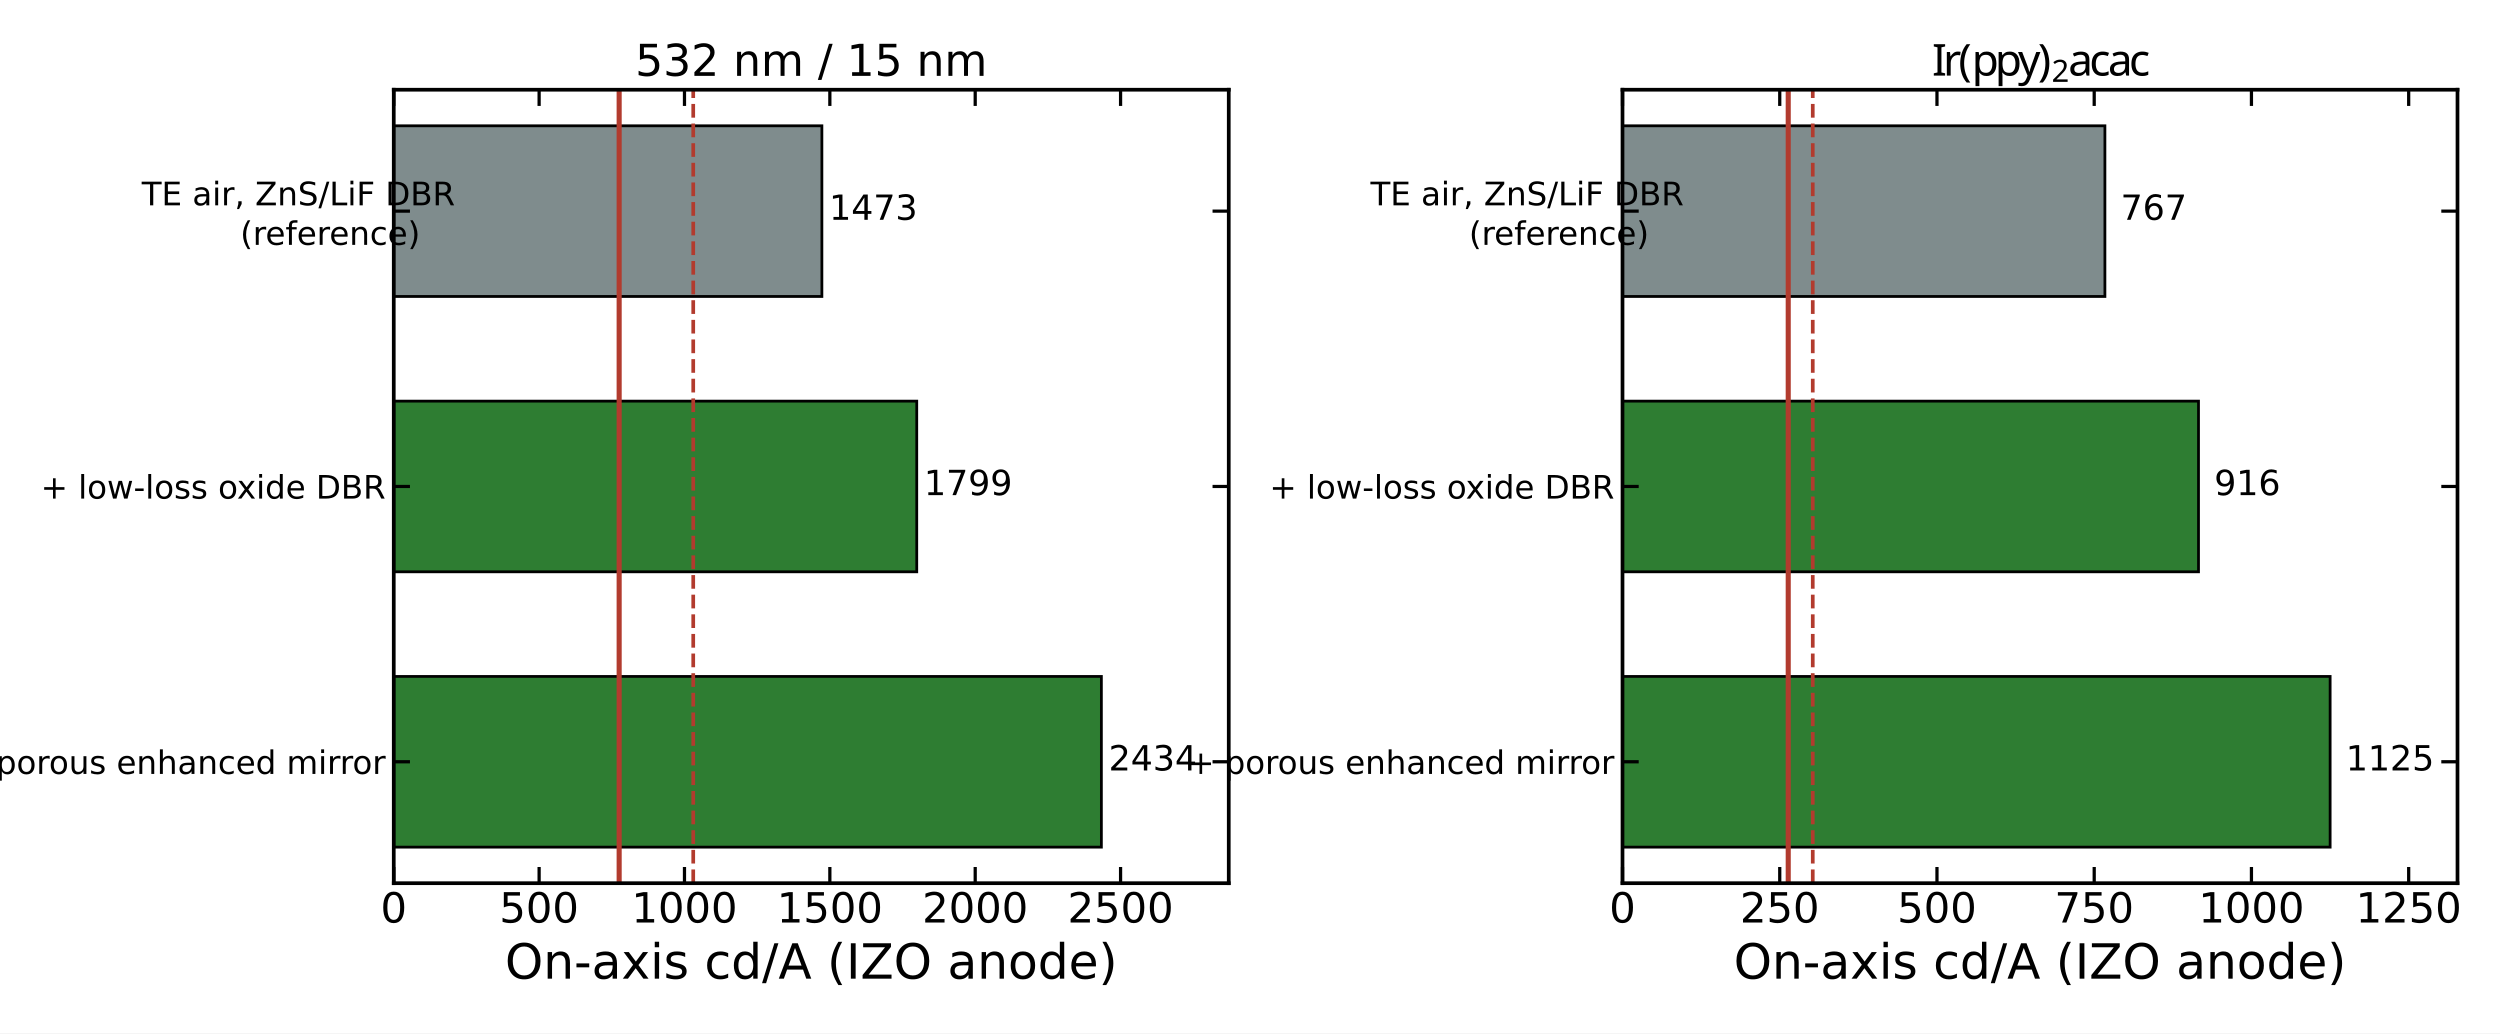
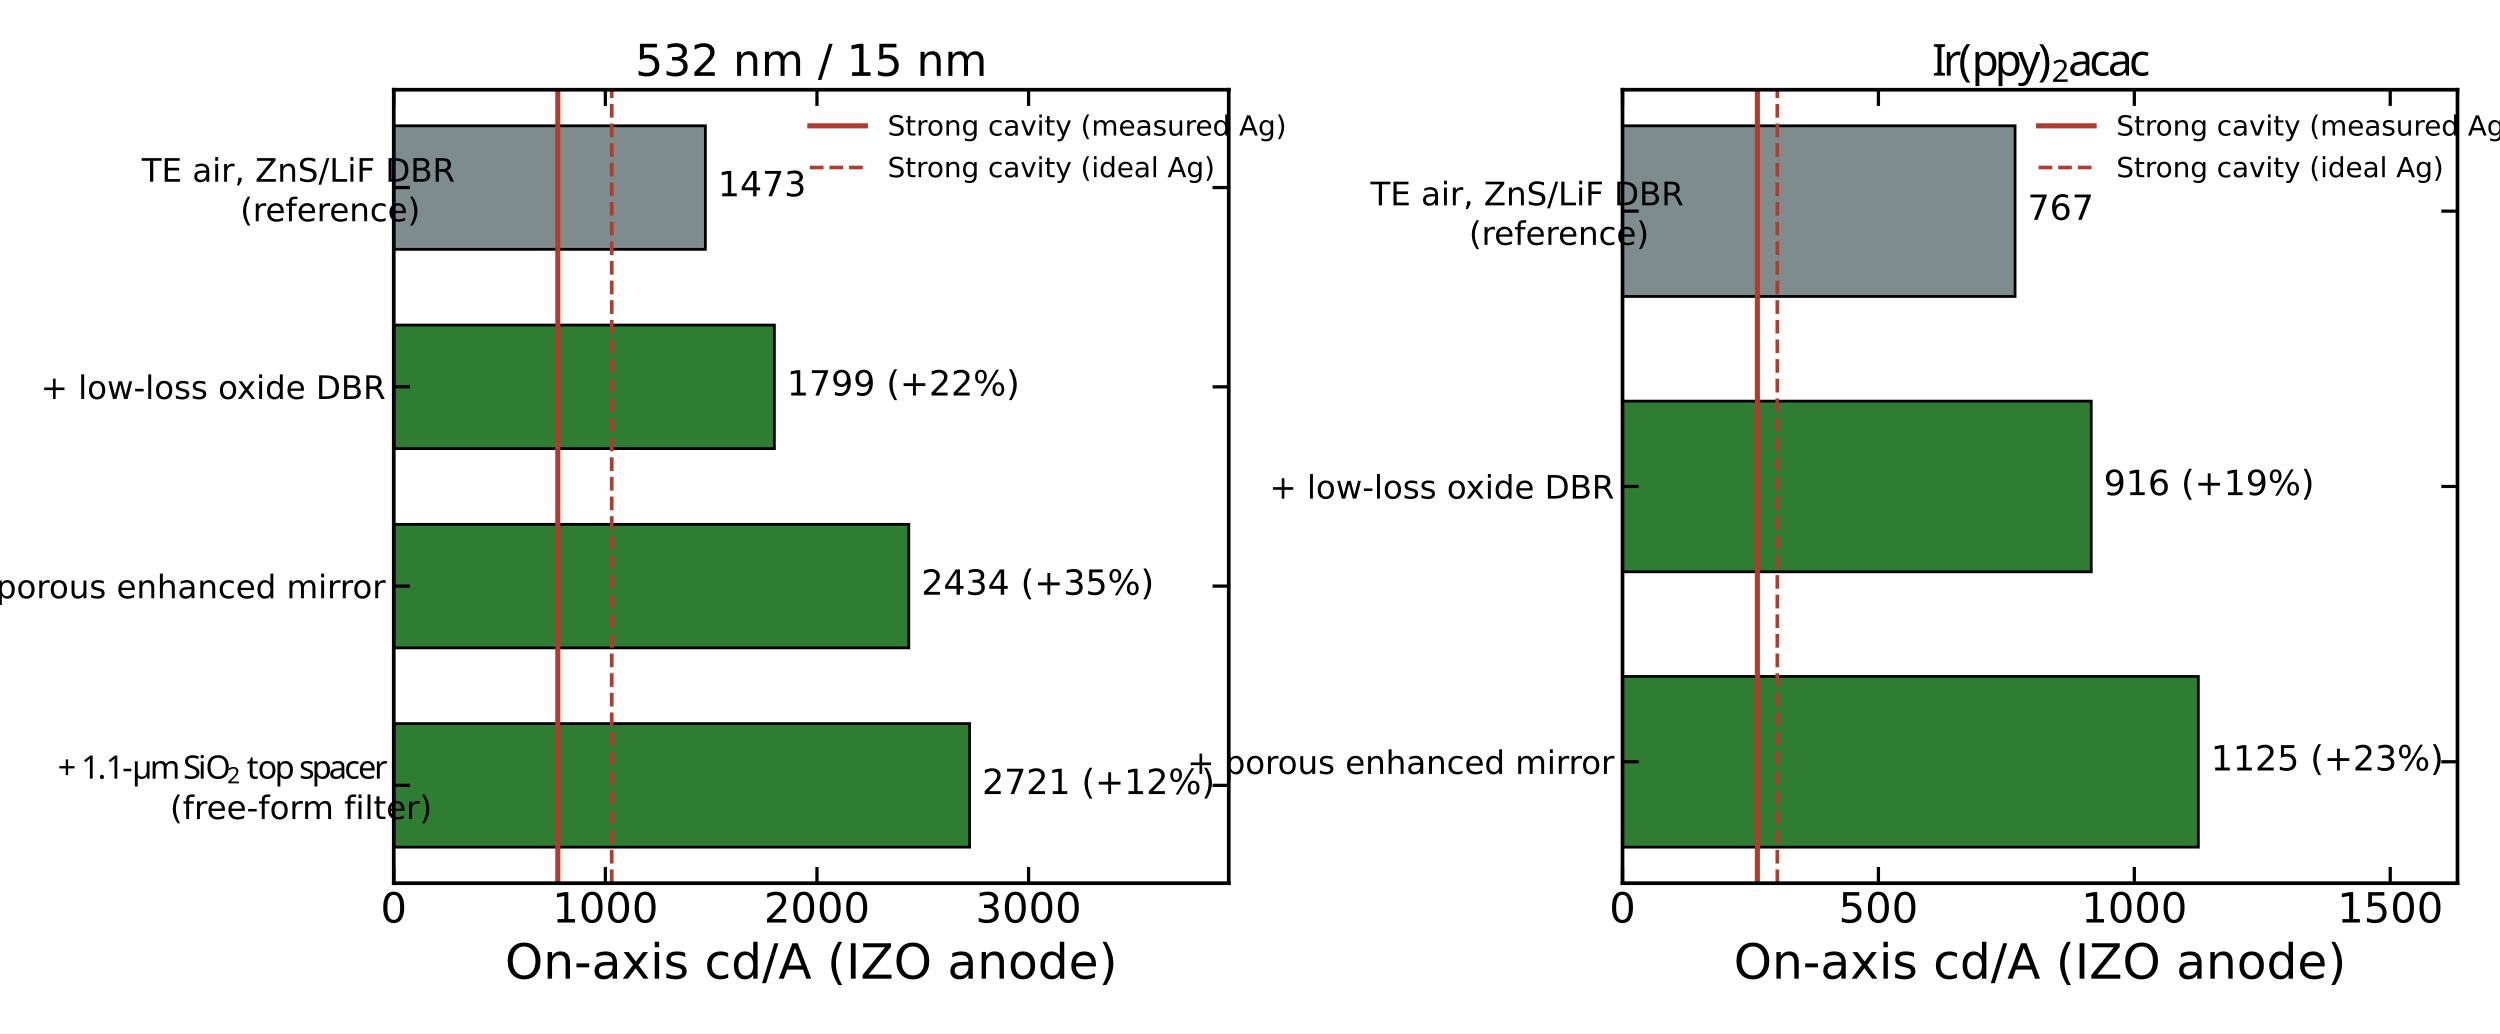
<svg xmlns="http://www.w3.org/2000/svg" xmlns:xlink="http://www.w3.org/1999/xlink" width="1080pt" height="446.4pt" viewBox="0 0 1080 446.4" version="1.1">
  <defs>
    <style type="text/css">*{stroke-linejoin: round; stroke-linecap: butt}</style>
  </defs>
  <g id="figure_1">
    <g id="patch_1">
      <path d="M 0 446.4  L 1080 446.4  L 1080 0  L 0 0  z " style="fill: #ffffff" />
    </g>
    <g id="axes_1">
      <g id="patch_2">
        <path d="M 170.101 381.54  L 530.82 381.54  L 530.82 38.76  L 170.101 38.76  z " style="fill: #ffffff" />
      </g>
      <g id="patch_3">
-         <path d="M 170.101 128.083  L 355.053 128.083  L 355.053 54.341  L 170.101 54.341  z " clip-path="url(#p42d7787c24)" style="fill: #7f8c8d; stroke: #000000; stroke-width: 1.2; stroke-linejoin: miter" />
+         <path d="M 170.101 107.712  L 304.72 107.712  L 304.72 54.341  L 170.101 54.341  z " clip-path="url(#pe71a96db85)" style="fill: #7f8c8d; stroke: #000000; stroke-width: 1.2; stroke-linejoin: miter" />
      </g>
      <g id="patch_4">
-         <path d="M 170.101 247.021  L 396.033 247.021  L 396.033 173.279  L 170.101 173.279  z " clip-path="url(#p42d7787c24)" style="fill: #2e7d32; stroke: #000000; stroke-width: 1.2; stroke-linejoin: miter" />
+         <path d="M 170.101 193.794  L 334.547 193.794  L 334.547 140.423  L 170.101 140.423  z " clip-path="url(#pe71a96db85)" style="fill: #2e7d32; stroke: #000000; stroke-width: 1.2; stroke-linejoin: miter" />
      </g>
      <g id="patch_5">
-         <path d="M 170.101 365.959  L 475.795 365.959  L 475.795 292.217  L 170.101 292.217  z " clip-path="url(#p42d7787c24)" style="fill: #2e7d32; stroke: #000000; stroke-width: 1.2; stroke-linejoin: miter" />
+         <path d="M 170.101 279.877  L 392.603 279.877  L 392.603 226.506  L 170.101 226.506  z " clip-path="url(#pe71a96db85)" style="fill: #2e7d32; stroke: #000000; stroke-width: 1.2; stroke-linejoin: miter" />
+       </g>
+       <g id="patch_6">
+         <path d="M 170.101 365.959  L 418.873 365.959  L 418.873 312.588  L 170.101 312.588  z " clip-path="url(#pe71a96db85)" style="fill: #2e7d32; stroke: #000000; stroke-width: 1.2; stroke-linejoin: miter" />
      </g>
      <g id="matplotlib.axis_1">
        <g id="xtick_1">
          <g id="line2d_1">
            <defs>
-               <path id="mdd697b439d" d="M 0 0  L 0 -7  " style="stroke: #000000; stroke-width: 1.4" />
+               <path id="ma36b10218b" d="M 0 0  L 0 -7  " style="stroke: #000000; stroke-width: 1.4" />
            </defs>
            <g>
-               <use xlink:href="#mdd697b439d" x="170.101" y="381.54" style="stroke: #000000; stroke-width: 1.4" />
+               <use xlink:href="#ma36b10218b" x="170.101" y="381.54" style="stroke: #000000; stroke-width: 1.4" />
            </g>
          </g>
          <g id="line2d_2">
            <defs>
-               <path id="m037349cc9b" d="M 0 0  L 0 7  " style="stroke: #000000; stroke-width: 1.4" />
+               <path id="m6f6024e561" d="M 0 0  L 0 7  " style="stroke: #000000; stroke-width: 1.4" />
            </defs>
            <g>
-               <use xlink:href="#m037349cc9b" x="170.101" y="38.76" style="stroke: #000000; stroke-width: 1.4" />
+               <use xlink:href="#m6f6024e561" x="170.101" y="38.76" style="stroke: #000000; stroke-width: 1.4" />
            </g>
          </g>
          <g id="text_1">
            <text style="font-size: 18px; font-family: 'Calibri', 'Carlito', 'DejaVu Sans'; text-anchor: middle" x="170.101" y="398.54" transform="rotate(-0 170.1012 398.54)">0</text>
          </g>
        </g>
        <g id="xtick_2">
          <g id="line2d_3">
            <g>
-               <use xlink:href="#mdd697b439d" x="232.898" y="381.54" style="stroke: #000000; stroke-width: 1.4" />
+               <use xlink:href="#ma36b10218b" x="261.516" y="381.54" style="stroke: #000000; stroke-width: 1.4" />
            </g>
          </g>
          <g id="line2d_4">
            <g>
-               <use xlink:href="#m037349cc9b" x="232.898" y="38.76" style="stroke: #000000; stroke-width: 1.4" />
+               <use xlink:href="#m6f6024e561" x="261.516" y="38.76" style="stroke: #000000; stroke-width: 1.4" />
            </g>
          </g>
          <g id="text_2">
-             <text style="font-size: 18px; font-family: 'Calibri', 'Carlito', 'DejaVu Sans'; text-anchor: middle" x="232.898" y="398.54" transform="rotate(-0 232.8984 398.54)">500</text>
+             <text style="font-size: 18px; font-family: 'Calibri', 'Carlito', 'DejaVu Sans'; text-anchor: middle" x="261.516" y="398.54" transform="rotate(-0 261.5159 398.54)">1000</text>
          </g>
        </g>
        <g id="xtick_3">
          <g id="line2d_5">
            <g>
-               <use xlink:href="#mdd697b439d" x="295.696" y="381.54" style="stroke: #000000; stroke-width: 1.4" />
+               <use xlink:href="#ma36b10218b" x="352.931" y="381.54" style="stroke: #000000; stroke-width: 1.4" />
            </g>
          </g>
          <g id="line2d_6">
            <g>
-               <use xlink:href="#m037349cc9b" x="295.696" y="38.76" style="stroke: #000000; stroke-width: 1.4" />
+               <use xlink:href="#m6f6024e561" x="352.931" y="38.76" style="stroke: #000000; stroke-width: 1.4" />
            </g>
          </g>
          <g id="text_3">
-             <text style="font-size: 18px; font-family: 'Calibri', 'Carlito', 'DejaVu Sans'; text-anchor: middle" x="295.696" y="398.54" transform="rotate(-0 295.6956 398.54)">1000</text>
+             <text style="font-size: 18px; font-family: 'Calibri', 'Carlito', 'DejaVu Sans'; text-anchor: middle" x="352.931" y="398.54" transform="rotate(-0 352.9306 398.54)">2000</text>
          </g>
        </g>
        <g id="xtick_4">
          <g id="line2d_7">
            <g>
-               <use xlink:href="#mdd697b439d" x="358.493" y="381.54" style="stroke: #000000; stroke-width: 1.4" />
+               <use xlink:href="#ma36b10218b" x="444.345" y="381.54" style="stroke: #000000; stroke-width: 1.4" />
            </g>
          </g>
          <g id="line2d_8">
            <g>
-               <use xlink:href="#m037349cc9b" x="358.493" y="38.76" style="stroke: #000000; stroke-width: 1.4" />
+               <use xlink:href="#m6f6024e561" x="444.345" y="38.76" style="stroke: #000000; stroke-width: 1.4" />
            </g>
          </g>
          <g id="text_4">
-             <text style="font-size: 18px; font-family: 'Calibri', 'Carlito', 'DejaVu Sans'; text-anchor: middle" x="358.493" y="398.54" transform="rotate(-0 358.4928 398.54)">1500</text>
-           </g>
-         </g>
-         <g id="xtick_5">
-           <g id="line2d_9">
-             <g>
-               <use xlink:href="#mdd697b439d" x="421.29" y="381.54" style="stroke: #000000; stroke-width: 1.4" />
-             </g>
-           </g>
-           <g id="line2d_10">
-             <g>
-               <use xlink:href="#m037349cc9b" x="421.29" y="38.76" style="stroke: #000000; stroke-width: 1.4" />
-             </g>
-           </g>
-           <g id="text_5">
-             <text style="font-size: 18px; font-family: 'Calibri', 'Carlito', 'DejaVu Sans'; text-anchor: middle" x="421.29" y="398.54" transform="rotate(-0 421.29 398.54)">2000</text>
-           </g>
-         </g>
-         <g id="xtick_6">
-           <g id="line2d_11">
-             <g>
-               <use xlink:href="#mdd697b439d" x="484.087" y="381.54" style="stroke: #000000; stroke-width: 1.4" />
-             </g>
-           </g>
-           <g id="line2d_12">
-             <g>
-               <use xlink:href="#m037349cc9b" x="484.087" y="38.76" style="stroke: #000000; stroke-width: 1.4" />
-             </g>
-           </g>
-           <g id="text_6">
-             <text style="font-size: 18px; font-family: 'Calibri', 'Carlito', 'DejaVu Sans'; text-anchor: middle" x="484.087" y="398.54" transform="rotate(-0 484.0872 398.54)">2500</text>
-           </g>
-         </g>
-         <g id="text_7">
+             <text style="font-size: 18px; font-family: 'Calibri', 'Carlito', 'DejaVu Sans'; text-anchor: middle" x="444.345" y="398.54" transform="rotate(-0 444.3453 398.54)">3000</text>
+           </g>
+         </g>
+         <g id="text_5">
          <text style="font-size: 21px; font-family: 'Calibri', 'Carlito', 'DejaVu Sans'; text-anchor: middle" x="350.461" y="422.79" transform="rotate(-0 350.4606 422.79)">On-axis cd/A (IZO anode)</text>
        </g>
      </g>
      <g id="matplotlib.axis_2">
        <g id="ytick_1">
+           <g id="line2d_9">
+             <defs>
+               <path id="mee9f55cbf5" d="M 0 0  L 7 0  " style="stroke: #000000; stroke-width: 1.4" />
+             </defs>
+             <g>
+               <use xlink:href="#mee9f55cbf5" x="170.101" y="81.026" style="stroke: #000000; stroke-width: 1.4" />
+             </g>
+           </g>
+           <g id="line2d_10">
+             <defs>
+               <path id="mebb9f89a94" d="M 0 0  L -7 0  " style="stroke: #000000; stroke-width: 1.4" />
+             </defs>
+             <g>
+               <use xlink:href="#mebb9f89a94" x="530.82" y="81.026" style="stroke: #000000; stroke-width: 1.4" />
+             </g>
+           </g>
+           <g id="text_6">
+             <text style="font-size: 14px; font-family: 'Calibri', 'Carlito', 'DejaVu Sans'" transform="translate(61.23812 78.50398)">TE air, ZnS/LiF DBR</text>
+             <text style="font-size: 14px; font-family: 'Calibri', 'Carlito', 'DejaVu Sans'" transform="translate(103.7784 95.59383)">(reference)</text>
+           </g>
+         </g>
+         <g id="ytick_2">
+           <g id="line2d_11">
+             <g>
+               <use xlink:href="#mee9f55cbf5" x="170.101" y="167.109" style="stroke: #000000; stroke-width: 1.4" />
+             </g>
+           </g>
+           <g id="line2d_12">
+             <g>
+               <use xlink:href="#mebb9f89a94" x="530.82" y="167.109" style="stroke: #000000; stroke-width: 1.4" />
+             </g>
+           </g>
+           <g id="text_7">
+             <text style="font-size: 14px; font-family: 'Calibri', 'Carlito', 'DejaVu Sans'; text-anchor: end" x="166.601" y="172.359" transform="rotate(-0 166.6012 172.3588)">+ low-loss oxide DBR</text>
+           </g>
+         </g>
+         <g id="ytick_3">
          <g id="line2d_13">
-             <defs>
-               <path id="mf146d6f939" d="M 0 0  L 7 0  " style="stroke: #000000; stroke-width: 1.4" />
-             </defs>
-             <g>
-               <use xlink:href="#mf146d6f939" x="170.101" y="91.212" style="stroke: #000000; stroke-width: 1.4" />
+             <g>
+               <use xlink:href="#mee9f55cbf5" x="170.101" y="253.191" style="stroke: #000000; stroke-width: 1.4" />
            </g>
          </g>
          <g id="line2d_14">
-             <defs>
-               <path id="m747dba10ea" d="M 0 0  L -7 0  " style="stroke: #000000; stroke-width: 1.4" />
-             </defs>
-             <g>
-               <use xlink:href="#m747dba10ea" x="530.82" y="91.212" style="stroke: #000000; stroke-width: 1.4" />
+             <g>
+               <use xlink:href="#mebb9f89a94" x="530.82" y="253.191" style="stroke: #000000; stroke-width: 1.4" />
            </g>
          </g>
          <g id="text_8">
-             <text style="font-size: 14px; font-family: 'Calibri', 'Carlito', 'DejaVu Sans'" transform="translate(61.23812 88.6893)">TE air, ZnS/LiF DBR</text>
-             <text style="font-size: 14px; font-family: 'Calibri', 'Carlito', 'DejaVu Sans'" transform="translate(103.7784 105.7791)">(reference)</text>
-           </g>
-         </g>
-         <g id="ytick_2">
+             <text style="font-size: 14px; font-family: 'Calibri', 'Carlito', 'DejaVu Sans'; text-anchor: end" x="166.601" y="258.441" transform="rotate(-0 166.6012 258.4412)">+ porous enhanced mirror</text>
+           </g>
+         </g>
+         <g id="ytick_4">
          <g id="line2d_15">
            <g>
-               <use xlink:href="#mf146d6f939" x="170.101" y="210.15" style="stroke: #000000; stroke-width: 1.4" />
+               <use xlink:href="#mee9f55cbf5" x="170.101" y="339.274" style="stroke: #000000; stroke-width: 1.4" />
            </g>
          </g>
          <g id="line2d_16">
            <g>
-               <use xlink:href="#m747dba10ea" x="530.82" y="210.15" style="stroke: #000000; stroke-width: 1.4" />
+               <use xlink:href="#mebb9f89a94" x="530.82" y="339.274" style="stroke: #000000; stroke-width: 1.4" />
            </g>
          </g>
          <g id="text_9">
-             <text style="font-size: 14px; font-family: 'Calibri', 'Carlito', 'DejaVu Sans'; text-anchor: end" x="166.601" y="215.4" transform="rotate(-0 166.6012 215.4)">+ low-loss oxide DBR</text>
-           </g>
-         </g>
-         <g id="ytick_3">
-           <g id="line2d_17">
-             <g>
-               <use xlink:href="#mf146d6f939" x="170.101" y="329.088" style="stroke: #000000; stroke-width: 1.4" />
-             </g>
-           </g>
-           <g id="line2d_18">
-             <g>
-               <use xlink:href="#m747dba10ea" x="530.82" y="329.088" style="stroke: #000000; stroke-width: 1.4" />
-             </g>
-           </g>
-           <g id="text_10">
-             <text style="font-size: 14px; font-family: 'Calibri', 'Carlito', 'DejaVu Sans'; text-anchor: end" x="166.601" y="334.338" transform="rotate(-0 166.6012 334.3382)">+ porous enhanced mirror</text>
-           </g>
-         </g>
-       </g>
-       <g id="line2d_19">
-         <path d="M 267.475 381.54  L 267.475 38.76  " clip-path="url(#p42d7787c24)" style="fill: none; stroke: #b23b2e; stroke-width: 2.2; stroke-linecap: square" />
-       </g>
-       <g id="line2d_20">
-         <path d="M 299.476 381.54  L 299.476 38.76  " clip-path="url(#p42d7787c24)" style="fill: none; stroke-dasharray: 5.92,2.56; stroke-dashoffset: 0; stroke: #b23b2e; stroke-width: 1.6" />
-       </g>
-       <g id="patch_6">
+             <g transform="translate(24.92125 336.7511)">
+               <text>
+                 <tspan x="0" y="-0.359" style="font-size: 14px; font-family: 'Carlito'">+</tspan>
+                 <tspan x="6.973" y="-0.359" style="font-size: 14px; font-family: 'Carlito'"> </tspan>
+                 <tspan x="10.138" y="-0.359" style="font-size: 14px; font-family: 'Carlito'">1</tspan>
+                 <tspan x="17.233" y="-0.359" style="font-size: 14px; font-family: 'Carlito'">.</tspan>
+                 <tspan x="20.768" y="-0.359" style="font-size: 14px; font-family: 'Carlito'">1</tspan>
+                 <tspan x="27.863" y="-0.359" style="font-size: 14px; font-family: 'Carlito'">-</tspan>
+                 <tspan x="32.149" y="-0.359" style="font-size: 14px; font-family: 'Carlito'">µ</tspan>
+                 <tspan x="39.847" y="-0.359" style="font-size: 14px; font-family: 'Carlito'">m</tspan>
+                 <tspan x="51.03" y="-0.359" style="font-size: 14px; font-family: 'Carlito'"> </tspan>
+                 <tspan x="54.195" y="-0.359" style="font-size: 14px; font-family: 'Carlito'">S</tspan>
+                 <tspan x="60.628" y="-0.359" style="font-size: 14px; font-family: 'Carlito'">i</tspan>
+                 <tspan x="63.841" y="-0.359" style="font-size: 14px; font-family: 'Carlito'">O</tspan>
+                 <tspan x="78.529" y="-0.359" style="font-size: 14px; font-family: 'Carlito'"> </tspan>
+                 <tspan x="81.694" y="-0.359" style="font-size: 14px; font-family: 'Carlito'">t</tspan>
+                 <tspan x="86.383" y="-0.359" style="font-size: 14px; font-family: 'Carlito'">o</tspan>
+                 <tspan x="93.766" y="-0.359" style="font-size: 14px; font-family: 'Carlito'">p</tspan>
+                 <tspan x="101.122" y="-0.359" style="font-size: 14px; font-family: 'Carlito'"> </tspan>
+                 <tspan x="104.287" y="-0.359" style="font-size: 14px; font-family: 'Carlito'">s</tspan>
+                 <tspan x="109.762" y="-0.359" style="font-size: 14px; font-family: 'Carlito'">p</tspan>
+                 <tspan x="117.118" y="-0.359" style="font-size: 14px; font-family: 'Carlito'">a</tspan>
+                 <tspan x="123.824" y="-0.359" style="font-size: 14px; font-family: 'Carlito'">c</tspan>
+                 <tspan x="129.744" y="-0.359" style="font-size: 14px; font-family: 'Carlito'">e</tspan>
+                 <tspan x="136.709" y="-0.359" style="font-size: 14px; font-family: 'Carlito'">r</tspan>
+                 <tspan x="73.227" y="1.647" style="font-size: 9.8px; font-family: 'Carlito'">2</tspan>
+               </text>
+             </g>
+             <text style="font-size: 14px; font-family: 'Calibri', 'Carlito', 'DejaVu Sans'" transform="translate(73.44656 353.8409)">(free-form filter)</text>
+           </g>
+         </g>
+       </g>
+       <g id="line2d_17">
+         <path d="M 240.975 381.54  L 240.975 38.76  " clip-path="url(#pe71a96db85)" style="fill: none; stroke: #b23b2e; stroke-width: 2.2; stroke-linecap: square" />
+       </g>
+       <g id="line2d_18">
+         <path d="M 264.268 381.54  L 264.268 38.76  " clip-path="url(#pe71a96db85)" style="fill: none; stroke-dasharray: 5.92,2.56; stroke-dashoffset: 0; stroke: #b23b2e; stroke-width: 1.6" />
+       </g>
+       <g id="patch_7">
        <path d="M 170.101 381.54  L 170.101 38.76  " style="fill: none; stroke: #000000; stroke-width: 1.6; stroke-linejoin: miter; stroke-linecap: square" />
      </g>
-       <g id="patch_7">
+       <g id="patch_8">
        <path d="M 530.82 381.54  L 530.82 38.76  " style="fill: none; stroke: #000000; stroke-width: 1.6; stroke-linejoin: miter; stroke-linecap: square" />
      </g>
-       <g id="patch_8">
+       <g id="patch_9">
        <path d="M 170.101 381.54  L 530.82 381.54  " style="fill: none; stroke: #000000; stroke-width: 1.6; stroke-linejoin: miter; stroke-linecap: square" />
      </g>
-       <g id="patch_9">
+       <g id="patch_10">
        <path d="M 170.101 38.76  L 530.82 38.76  " style="fill: none; stroke: #000000; stroke-width: 1.6; stroke-linejoin: miter; stroke-linecap: square" />
      </g>
+       <g id="text_10">
+         <text style="font-size: 15px; font-family: 'Calibri', 'Carlito', 'DejaVu Sans'; text-anchor: start" x="310.13" y="84.776" transform="rotate(-0 310.1305 84.77644)">1473</text>
+       </g>
      <g id="text_11">
-         <text style="font-size: 15px; font-family: 'Calibri', 'Carlito', 'DejaVu Sans'; text-anchor: start" x="358.193" y="94.962" transform="rotate(-0 358.193 94.96176)">1473</text>
+         <text style="font-size: 15px; font-family: 'Calibri', 'Carlito', 'DejaVu Sans'; text-anchor: start" x="339.958" y="170.859" transform="rotate(-0 339.9576 170.8588)">1799  (+22%)</text>
      </g>
      <g id="text_12">
-         <text style="font-size: 15px; font-family: 'Calibri', 'Carlito', 'DejaVu Sans'; text-anchor: start" x="399.172" y="213.9" transform="rotate(-0 399.1724 213.9)">1799</text>
+         <text style="font-size: 15px; font-family: 'Calibri', 'Carlito', 'DejaVu Sans'; text-anchor: start" x="398.013" y="256.941" transform="rotate(-0 398.0133 256.9412)">2434  (+35%)</text>
      </g>
      <g id="text_13">
-         <text style="font-size: 15px; font-family: 'Calibri', 'Carlito', 'DejaVu Sans'; text-anchor: start" x="478.935" y="332.838" transform="rotate(-0 478.935 332.8382)">2434</text>
+         <text style="font-size: 15px; font-family: 'Calibri', 'Carlito', 'DejaVu Sans'; text-anchor: start" x="424.284" y="343.024" transform="rotate(-0 424.2836 343.0236)">2721  (+12%)</text>
      </g>
      <g id="text_14">
        <text style="font-size: 19px; font-family: 'Calibri', 'Carlito', 'DejaVu Sans'; text-anchor: middle" x="350.461" y="32.76" transform="rotate(-0 350.4606 32.76)">532 nm / 15 nm</text>
      </g>
+       <g id="legend_1">
+         <g id="line2d_19">
+           <path d="M 349.845 54.36  L 361.845 54.36  L 373.845 54.36  " style="fill: none; stroke: #b23b2e; stroke-width: 2.2; stroke-linecap: square" />
+         </g>
+         <g id="text_15">
+           <text style="font-size: 12px; font-family: 'Calibri', 'Carlito', 'DejaVu Sans'; text-anchor: start" x="383.445" y="58.56" transform="rotate(-0 383.445 58.56)">Strong cavity (measured Ag)</text>
+         </g>
+         <g id="line2d_20">
+           <path d="M 349.845 72.36  L 361.845 72.36  L 373.845 72.36  " style="fill: none; stroke-dasharray: 5.92,2.56; stroke-dashoffset: 0; stroke: #b23b2e; stroke-width: 1.6" />
+         </g>
+         <g id="text_16">
+           <text style="font-size: 12px; font-family: 'Calibri', 'Carlito', 'DejaVu Sans'; text-anchor: start" x="383.445" y="76.56" transform="rotate(-0 383.445 76.56)">Strong cavity (ideal Ag)</text>
+         </g>
+       </g>
    </g>
    <g id="axes_2">
-       <g id="patch_10">
+       <g id="patch_11">
        <path d="M 700.921 381.54  L 1061.64 381.54  L 1061.64 38.76  L 700.921 38.76  z " style="fill: #ffffff" />
      </g>
-       <g id="patch_11">
-         <path d="M 700.921 128.083  L 909.317 128.083  L 909.317 54.341  L 700.921 54.341  z " clip-path="url(#pa242443931)" style="fill: #7f8c8d; stroke: #000000; stroke-width: 1.2; stroke-linejoin: miter" />
-       </g>
      <g id="patch_12">
-         <path d="M 700.921 247.021  L 949.754 247.021  L 949.754 173.279  L 700.921 173.279  z " clip-path="url(#pa242443931)" style="fill: #2e7d32; stroke: #000000; stroke-width: 1.2; stroke-linejoin: miter" />
+         <path d="M 700.921 128.083  L 870.512 128.083  L 870.512 54.341  L 700.921 54.341  z " clip-path="url(#p432e778238)" style="fill: #7f8c8d; stroke: #000000; stroke-width: 1.2; stroke-linejoin: miter" />
      </g>
      <g id="patch_13">
-         <path d="M 700.921 365.959  L 1006.615 365.959  L 1006.615 292.217  L 700.921 292.217  z " clip-path="url(#pa242443931)" style="fill: #2e7d32; stroke: #000000; stroke-width: 1.2; stroke-linejoin: miter" />
+         <path d="M 700.921 247.021  L 903.42 247.021  L 903.42 173.279  L 700.921 173.279  z " clip-path="url(#p432e778238)" style="fill: #2e7d32; stroke: #000000; stroke-width: 1.2; stroke-linejoin: miter" />
+       </g>
+       <g id="patch_14">
+         <path d="M 700.921 365.959  L 949.693 365.959  L 949.693 292.217  L 700.921 292.217  z " clip-path="url(#p432e778238)" style="fill: #2e7d32; stroke: #000000; stroke-width: 1.2; stroke-linejoin: miter" />
      </g>
      <g id="matplotlib.axis_3">
+         <g id="xtick_5">
+           <g id="line2d_21">
+             <g>
+               <use xlink:href="#ma36b10218b" x="700.921" y="381.54" style="stroke: #000000; stroke-width: 1.4" />
+             </g>
+           </g>
+           <g id="line2d_22">
+             <g>
+               <use xlink:href="#m6f6024e561" x="700.921" y="38.76" style="stroke: #000000; stroke-width: 1.4" />
+             </g>
+           </g>
+           <g id="text_17">
+             <text style="font-size: 18px; font-family: 'Calibri', 'Carlito', 'DejaVu Sans'; text-anchor: middle" x="700.921" y="398.54" transform="rotate(-0 700.9212 398.54)">0</text>
+           </g>
+         </g>
+         <g id="xtick_6">
+           <g id="line2d_23">
+             <g>
+               <use xlink:href="#ma36b10218b" x="811.476" y="381.54" style="stroke: #000000; stroke-width: 1.4" />
+             </g>
+           </g>
+           <g id="line2d_24">
+             <g>
+               <use xlink:href="#m6f6024e561" x="811.476" y="38.76" style="stroke: #000000; stroke-width: 1.4" />
+             </g>
+           </g>
+           <g id="text_18">
+             <text style="font-size: 18px; font-family: 'Calibri', 'Carlito', 'DejaVu Sans'; text-anchor: middle" x="811.476" y="398.54" transform="rotate(-0 811.4757 398.54)">500</text>
+           </g>
+         </g>
        <g id="xtick_7">
-           <g id="line2d_21">
-             <g>
-               <use xlink:href="#mdd697b439d" x="700.921" y="381.54" style="stroke: #000000; stroke-width: 1.4" />
-             </g>
-           </g>
-           <g id="line2d_22">
-             <g>
-               <use xlink:href="#m037349cc9b" x="700.921" y="38.76" style="stroke: #000000; stroke-width: 1.4" />
-             </g>
-           </g>
-           <g id="text_15">
-             <text style="font-size: 18px; font-family: 'Calibri', 'Carlito', 'DejaVu Sans'; text-anchor: middle" x="700.921" y="398.54" transform="rotate(-0 700.9212 398.54)">0</text>
+           <g id="line2d_25">
+             <g>
+               <use xlink:href="#ma36b10218b" x="922.03" y="381.54" style="stroke: #000000; stroke-width: 1.4" />
+             </g>
+           </g>
+           <g id="line2d_26">
+             <g>
+               <use xlink:href="#m6f6024e561" x="922.03" y="38.76" style="stroke: #000000; stroke-width: 1.4" />
+             </g>
+           </g>
+           <g id="text_19">
+             <text style="font-size: 18px; font-family: 'Calibri', 'Carlito', 'DejaVu Sans'; text-anchor: middle" x="922.03" y="398.54" transform="rotate(-0 922.0302 398.54)">1000</text>
          </g>
        </g>
        <g id="xtick_8">
-           <g id="line2d_23">
-             <g>
-               <use xlink:href="#mdd697b439d" x="768.847" y="381.54" style="stroke: #000000; stroke-width: 1.4" />
-             </g>
-           </g>
-           <g id="line2d_24">
-             <g>
-               <use xlink:href="#m037349cc9b" x="768.847" y="38.76" style="stroke: #000000; stroke-width: 1.4" />
-             </g>
-           </g>
-           <g id="text_16">
-             <text style="font-size: 18px; font-family: 'Calibri', 'Carlito', 'DejaVu Sans'; text-anchor: middle" x="768.847" y="398.54" transform="rotate(-0 768.8467 398.54)">250</text>
-           </g>
-         </g>
-         <g id="xtick_9">
-           <g id="line2d_25">
-             <g>
-               <use xlink:href="#mdd697b439d" x="836.772" y="381.54" style="stroke: #000000; stroke-width: 1.4" />
-             </g>
-           </g>
-           <g id="line2d_26">
-             <g>
-               <use xlink:href="#m037349cc9b" x="836.772" y="38.76" style="stroke: #000000; stroke-width: 1.4" />
-             </g>
-           </g>
-           <g id="text_17">
-             <text style="font-size: 18px; font-family: 'Calibri', 'Carlito', 'DejaVu Sans'; text-anchor: middle" x="836.772" y="398.54" transform="rotate(-0 836.7721 398.54)">500</text>
-           </g>
-         </g>
-         <g id="xtick_10">
          <g id="line2d_27">
            <g>
-               <use xlink:href="#mdd697b439d" x="904.698" y="381.54" style="stroke: #000000; stroke-width: 1.4" />
+               <use xlink:href="#ma36b10218b" x="1032.585" y="381.54" style="stroke: #000000; stroke-width: 1.4" />
            </g>
          </g>
          <g id="line2d_28">
            <g>
-               <use xlink:href="#m037349cc9b" x="904.698" y="38.76" style="stroke: #000000; stroke-width: 1.4" />
-             </g>
-           </g>
-           <g id="text_18">
-             <text style="font-size: 18px; font-family: 'Calibri', 'Carlito', 'DejaVu Sans'; text-anchor: middle" x="904.698" y="398.54" transform="rotate(-0 904.6975 398.54)">750</text>
-           </g>
-         </g>
-         <g id="xtick_11">
-           <g id="line2d_29">
-             <g>
-               <use xlink:href="#mdd697b439d" x="972.623" y="381.54" style="stroke: #000000; stroke-width: 1.4" />
-             </g>
-           </g>
-           <g id="line2d_30">
-             <g>
-               <use xlink:href="#m037349cc9b" x="972.623" y="38.76" style="stroke: #000000; stroke-width: 1.4" />
-             </g>
-           </g>
-           <g id="text_19">
-             <text style="font-size: 18px; font-family: 'Calibri', 'Carlito', 'DejaVu Sans'; text-anchor: middle" x="972.623" y="398.54" transform="rotate(-0 972.623 398.54)">1000</text>
-           </g>
-         </g>
-         <g id="xtick_12">
-           <g id="line2d_31">
-             <g>
-               <use xlink:href="#mdd697b439d" x="1040.548" y="381.54" style="stroke: #000000; stroke-width: 1.4" />
-             </g>
-           </g>
-           <g id="line2d_32">
-             <g>
-               <use xlink:href="#m037349cc9b" x="1040.548" y="38.76" style="stroke: #000000; stroke-width: 1.4" />
+               <use xlink:href="#m6f6024e561" x="1032.585" y="38.76" style="stroke: #000000; stroke-width: 1.4" />
            </g>
          </g>
          <g id="text_20">
-             <text style="font-size: 18px; font-family: 'Calibri', 'Carlito', 'DejaVu Sans'; text-anchor: middle" x="1040.548" y="398.54" transform="rotate(-0 1040.548 398.54)">1250</text>
+             <text style="font-size: 18px; font-family: 'Calibri', 'Carlito', 'DejaVu Sans'; text-anchor: middle" x="1032.585" y="398.54" transform="rotate(-0 1032.585 398.54)">1500</text>
          </g>
        </g>
        <g id="text_21">
          <text style="font-size: 21px; font-family: 'Calibri', 'Carlito', 'DejaVu Sans'; text-anchor: middle" x="881.281" y="422.79" transform="rotate(-0 881.2806 422.79)">On-axis cd/A (IZO anode)</text>
        </g>
      </g>
      <g id="matplotlib.axis_4">
-         <g id="ytick_4">
-           <g id="line2d_33">
-             <g>
-               <use xlink:href="#mf146d6f939" x="700.921" y="91.212" style="stroke: #000000; stroke-width: 1.4" />
-             </g>
-           </g>
-           <g id="line2d_34">
-             <g>
-               <use xlink:href="#m747dba10ea" x="1061.64" y="91.212" style="stroke: #000000; stroke-width: 1.4" />
+         <g id="ytick_5">
+           <g id="line2d_29">
+             <g>
+               <use xlink:href="#mee9f55cbf5" x="700.921" y="91.212" style="stroke: #000000; stroke-width: 1.4" />
+             </g>
+           </g>
+           <g id="line2d_30">
+             <g>
+               <use xlink:href="#mebb9f89a94" x="1061.64" y="91.212" style="stroke: #000000; stroke-width: 1.4" />
            </g>
          </g>
          <g id="text_22">
            <text style="font-size: 14px; font-family: 'Calibri', 'Carlito', 'DejaVu Sans'" transform="translate(592.0581 88.6893)">TE air, ZnS/LiF DBR</text>
            <text style="font-size: 14px; font-family: 'Calibri', 'Carlito', 'DejaVu Sans'" transform="translate(634.5984 105.7791)">(reference)</text>
          </g>
        </g>
-         <g id="ytick_5">
-           <g id="line2d_35">
-             <g>
-               <use xlink:href="#mf146d6f939" x="700.921" y="210.15" style="stroke: #000000; stroke-width: 1.4" />
-             </g>
-           </g>
-           <g id="line2d_36">
-             <g>
-               <use xlink:href="#m747dba10ea" x="1061.64" y="210.15" style="stroke: #000000; stroke-width: 1.4" />
+         <g id="ytick_6">
+           <g id="line2d_31">
+             <g>
+               <use xlink:href="#mee9f55cbf5" x="700.921" y="210.15" style="stroke: #000000; stroke-width: 1.4" />
+             </g>
+           </g>
+           <g id="line2d_32">
+             <g>
+               <use xlink:href="#mebb9f89a94" x="1061.64" y="210.15" style="stroke: #000000; stroke-width: 1.4" />
            </g>
          </g>
          <g id="text_23">
            <text style="font-size: 14px; font-family: 'Calibri', 'Carlito', 'DejaVu Sans'; text-anchor: end" x="697.421" y="215.4" transform="rotate(-0 697.4212 215.4)">+ low-loss oxide DBR</text>
          </g>
        </g>
-         <g id="ytick_6">
-           <g id="line2d_37">
-             <g>
-               <use xlink:href="#mf146d6f939" x="700.921" y="329.088" style="stroke: #000000; stroke-width: 1.4" />
-             </g>
-           </g>
-           <g id="line2d_38">
-             <g>
-               <use xlink:href="#m747dba10ea" x="1061.64" y="329.088" style="stroke: #000000; stroke-width: 1.4" />
+         <g id="ytick_7">
+           <g id="line2d_33">
+             <g>
+               <use xlink:href="#mee9f55cbf5" x="700.921" y="329.088" style="stroke: #000000; stroke-width: 1.4" />
+             </g>
+           </g>
+           <g id="line2d_34">
+             <g>
+               <use xlink:href="#mebb9f89a94" x="1061.64" y="329.088" style="stroke: #000000; stroke-width: 1.4" />
            </g>
          </g>
          <g id="text_24">
            <text style="font-size: 14px; font-family: 'Calibri', 'Carlito', 'DejaVu Sans'; text-anchor: end" x="697.421" y="334.338" transform="rotate(-0 697.4212 334.3382)">+ porous enhanced mirror</text>
          </g>
        </g>
      </g>
-       <g id="line2d_39">
-         <path d="M 772.515 381.54  L 772.515 38.76  " clip-path="url(#pa242443931)" style="fill: none; stroke: #b23b2e; stroke-width: 2.2; stroke-linecap: square" />
-       </g>
-       <g id="line2d_40">
-         <path d="M 783.111 381.54  L 783.111 38.76  " clip-path="url(#pa242443931)" style="fill: none; stroke-dasharray: 5.92,2.56; stroke-dashoffset: 0; stroke: #b23b2e; stroke-width: 1.6" />
-       </g>
-       <g id="patch_14">
+       <g id="line2d_35">
+         <path d="M 759.183 381.54  L 759.183 38.76  " clip-path="url(#p432e778238)" style="fill: none; stroke: #b23b2e; stroke-width: 2.2; stroke-linecap: square" />
+       </g>
+       <g id="line2d_36">
+         <path d="M 767.807 381.54  L 767.807 38.76  " clip-path="url(#p432e778238)" style="fill: none; stroke-dasharray: 5.92,2.56; stroke-dashoffset: 0; stroke: #b23b2e; stroke-width: 1.6" />
+       </g>
+       <g id="patch_15">
        <path d="M 700.921 381.54  L 700.921 38.76  " style="fill: none; stroke: #000000; stroke-width: 1.6; stroke-linejoin: miter; stroke-linecap: square" />
      </g>
-       <g id="patch_15">
+       <g id="patch_16">
        <path d="M 1061.64 381.54  L 1061.64 38.76  " style="fill: none; stroke: #000000; stroke-width: 1.6; stroke-linejoin: miter; stroke-linecap: square" />
      </g>
-       <g id="patch_16">
+       <g id="patch_17">
        <path d="M 700.921 381.54  L 1061.64 381.54  " style="fill: none; stroke: #000000; stroke-width: 1.6; stroke-linejoin: miter; stroke-linecap: square" />
      </g>
-       <g id="patch_17">
+       <g id="patch_18">
        <path d="M 700.921 38.76  L 1061.64 38.76  " style="fill: none; stroke: #000000; stroke-width: 1.6; stroke-linejoin: miter; stroke-linecap: square" />
      </g>
      <g id="text_25">
-         <text style="font-size: 15px; font-family: 'Calibri', 'Carlito', 'DejaVu Sans'; text-anchor: start" x="916.11" y="94.962" transform="rotate(-0 916.1098 94.96176)">767</text>
+         <text style="font-size: 15px; font-family: 'Calibri', 'Carlito', 'DejaVu Sans'; text-anchor: start" x="875.923" y="94.962" transform="rotate(-0 875.9232 94.96176)">767</text>
      </g>
      <g id="text_26">
-         <text style="font-size: 15px; font-family: 'Calibri', 'Carlito', 'DejaVu Sans'; text-anchor: start" x="956.546" y="213.9" transform="rotate(-0 956.5465 213.9)">916</text>
+         <text style="font-size: 15px; font-family: 'Calibri', 'Carlito', 'DejaVu Sans'; text-anchor: start" x="908.83" y="213.9" transform="rotate(-0 908.8304 213.9)">916  (+19%)</text>
      </g>
      <g id="text_27">
-         <text style="font-size: 15px; font-family: 'Calibri', 'Carlito', 'DejaVu Sans'; text-anchor: start" x="1013.408" y="332.838" transform="rotate(-0 1013.408 332.8382)">1125</text>
+         <text style="font-size: 15px; font-family: 'Calibri', 'Carlito', 'DejaVu Sans'; text-anchor: start" x="955.104" y="332.838" transform="rotate(-0 955.1036 332.8382)">1125  (+23%)</text>
      </g>
      <g id="text_28">
        <g transform="translate(834.6356 32.76)">
          <text>
            <tspan x="0" y="-0.109" style="font-size: 19px; font-family: 'Carlito'">I</tspan>
            <tspan x="4.787" y="-0.109" style="font-size: 19px; font-family: 'Carlito'">r</tspan>
            <tspan x="11.411" y="-0.109" style="font-size: 19px; font-family: 'Carlito'">(</tspan>
            <tspan x="17.172" y="-0.109" style="font-size: 19px; font-family: 'Carlito'">p</tspan>
            <tspan x="27.155" y="-0.109" style="font-size: 19px; font-family: 'Carlito'">p</tspan>
            <tspan x="37.137" y="-0.109" style="font-size: 19px; font-family: 'Carlito'">y</tspan>
            <tspan x="45.737" y="-0.109" style="font-size: 19px; font-family: 'Carlito'">)</tspan>
            <tspan x="58.852" y="-0.109" style="font-size: 19px; font-family: 'Carlito'">a</tspan>
            <tspan x="67.953" y="-0.109" style="font-size: 19px; font-family: 'Carlito'">c</tspan>
            <tspan x="75.987" y="-0.109" style="font-size: 19px; font-family: 'Carlito'">a</tspan>
            <tspan x="85.089" y="-0.109" style="font-size: 19px; font-family: 'Carlito'">c</tspan>
            <tspan x="51.657" y="2.614" style="font-size: 13.3px; font-family: 'Carlito'">2</tspan>
          </text>
        </g>
      </g>
+       <g id="legend_2">
+         <g id="line2d_37">
+           <path d="M 880.665 54.36  L 892.665 54.36  L 904.665 54.36  " style="fill: none; stroke: #b23b2e; stroke-width: 2.2; stroke-linecap: square" />
+         </g>
+         <g id="text_29">
+           <text style="font-size: 12px; font-family: 'Calibri', 'Carlito', 'DejaVu Sans'; text-anchor: start" x="914.265" y="58.56" transform="rotate(-0 914.265 58.56)">Strong cavity (measured Ag)</text>
+         </g>
+         <g id="line2d_38">
+           <path d="M 880.665 72.36  L 892.665 72.36  L 904.665 72.36  " style="fill: none; stroke-dasharray: 5.92,2.56; stroke-dashoffset: 0; stroke: #b23b2e; stroke-width: 1.6" />
+         </g>
+         <g id="text_30">
+           <text style="font-size: 12px; font-family: 'Calibri', 'Carlito', 'DejaVu Sans'; text-anchor: start" x="914.265" y="76.56" transform="rotate(-0 914.265 76.56)">Strong cavity (ideal Ag)</text>
+         </g>
+       </g>
    </g>
  </g>
  <defs>
-     <clipPath id="p42d7787c24">
+     <clipPath id="pe71a96db85">
      <rect x="170.101" y="38.76" width="360.719" height="342.78" />
    </clipPath>
-     <clipPath id="pa242443931">
+     <clipPath id="p432e778238">
      <rect x="700.921" y="38.76" width="360.719" height="342.78" />
    </clipPath>
  </defs>
</svg>
